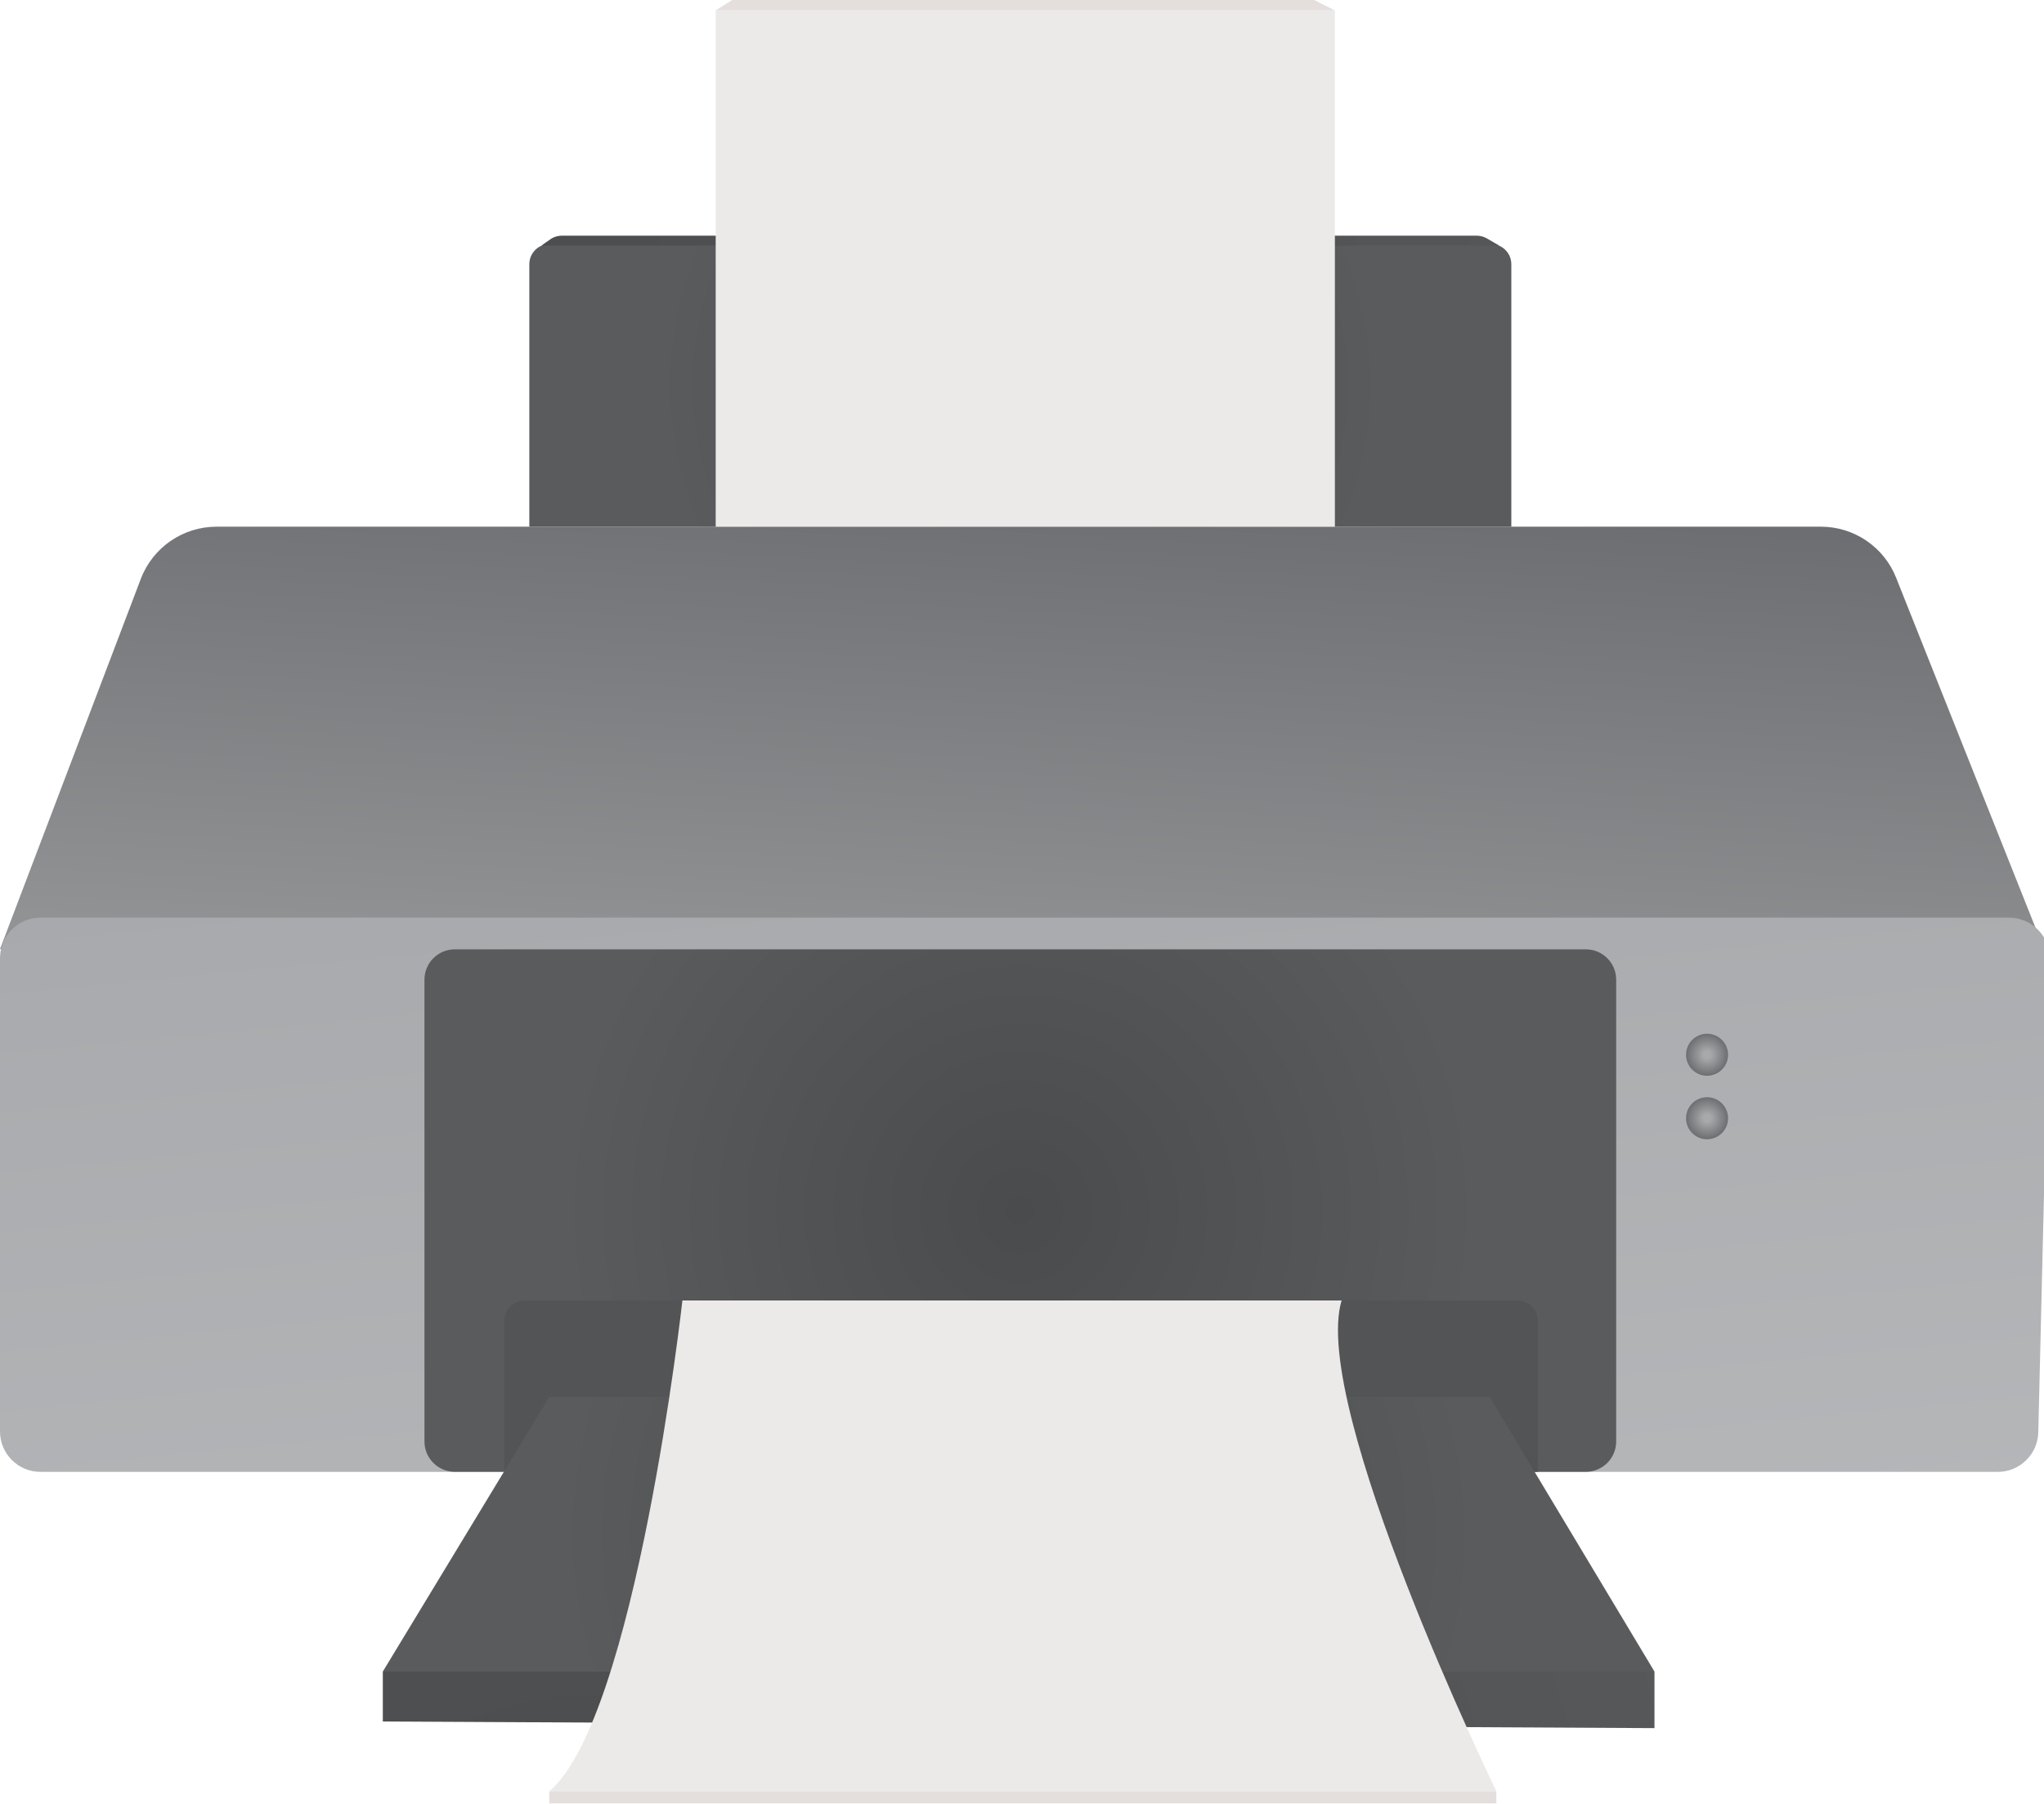
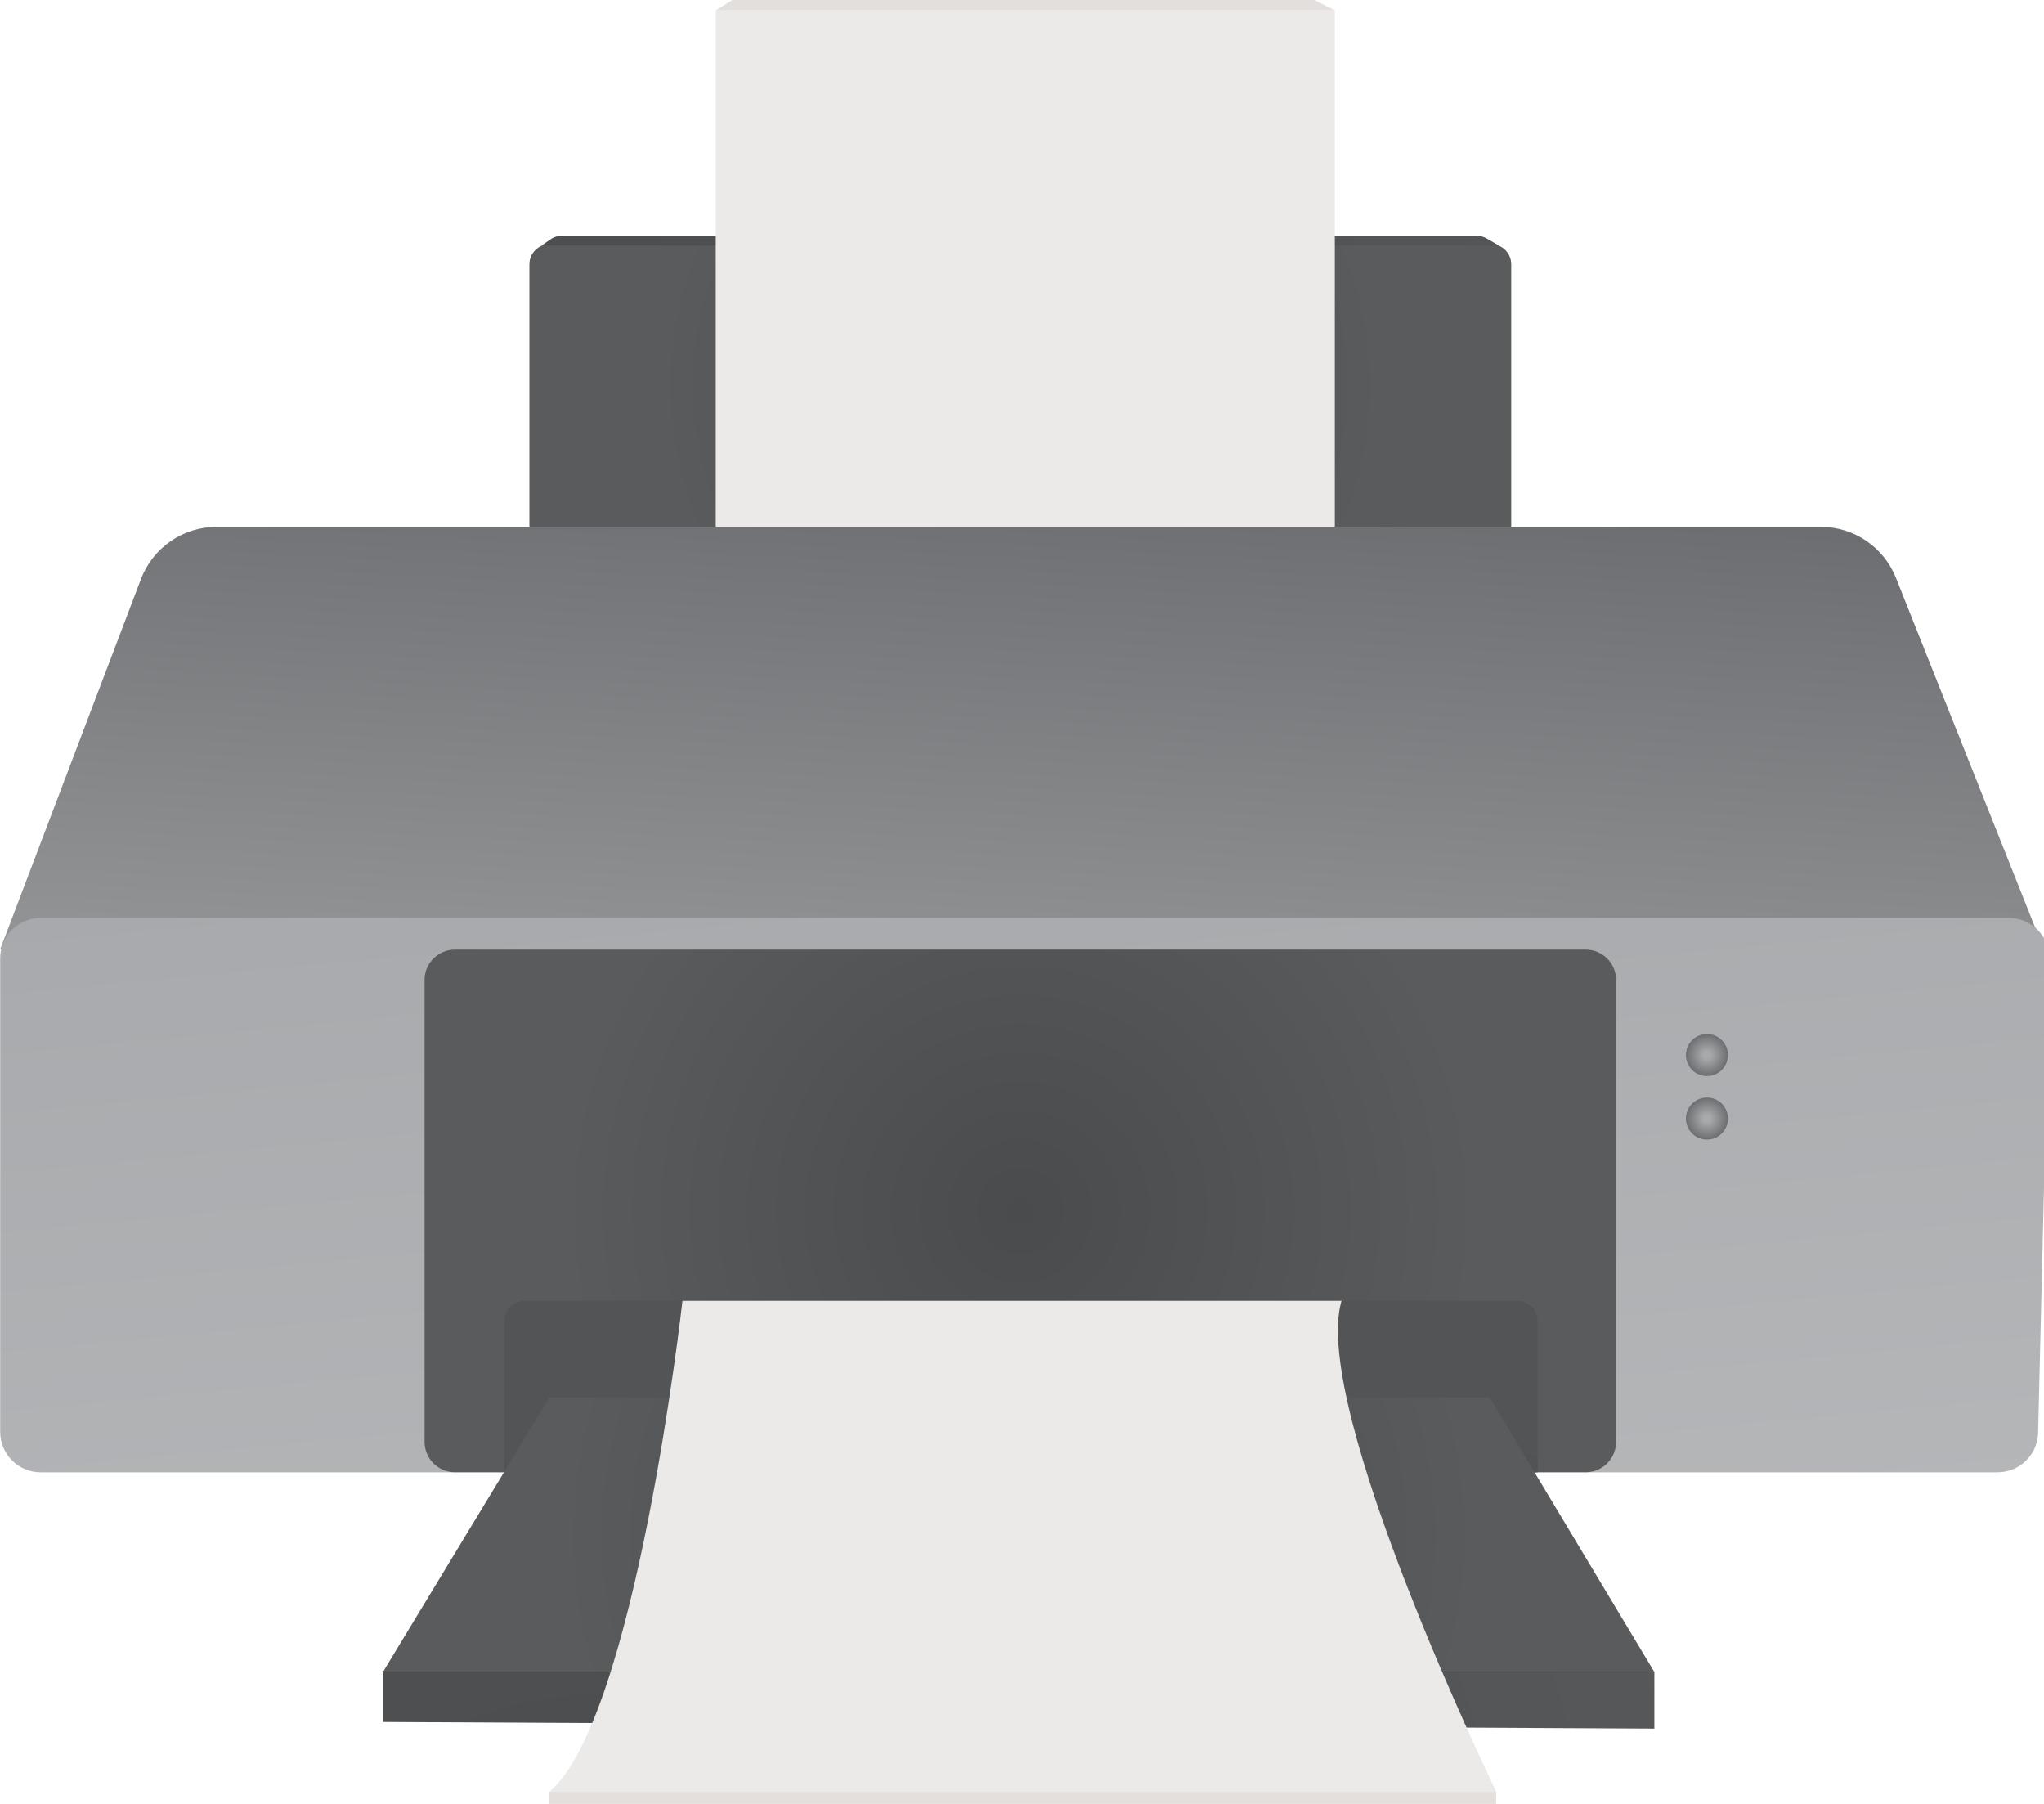
- <svg xmlns="http://www.w3.org/2000/svg" xmlns:xlink="http://www.w3.org/1999/xlink" viewBox="0 0 286.14 252.52">
+ <svg xmlns="http://www.w3.org/2000/svg" xmlns:xlink="http://www.w3.org/1999/xlink" width="170" height="150" viewBox="0 0 286.14 252.52">
  <defs>
    <style>.cls-1{fill:url(#linear-gradient);}.cls-2{fill:url(#linear-gradient-2);}.cls-3{fill:url(#radial-gradient);}.cls-4{fill:url(#radial-gradient-2);}.cls-5{fill:url(#radial-gradient-3);}.cls-6{fill:url(#radial-gradient-4);}.cls-7{fill:#eceae9;}.cls-8{fill:#e4dedd;}.cls-9{fill:url(#radial-gradient-5);}.cls-10{fill:url(#radial-gradient-6);}.cls-11{fill:url(#radial-gradient-7);}.cls-12{fill:url(#radial-gradient-8);}</style>
    <linearGradient id="linear-gradient" x1="133.23" y1="304.85" x2="146.75" y2="68.58" gradientUnits="userSpaceOnUse">
      <stop offset="0" stop-color="#737577" />
      <stop offset="0" stop-color="#6f7173" />
      <stop offset="0" stop-color="#656668" />
      <stop offset="0" stop-color="#525455" />
      <stop offset="0" stop-color="#4a4b4c" />
      <stop offset="0" stop-color="#4e4f50" />
      <stop offset="0" stop-color="#595b5c" />
      <stop offset="0" stop-color="#6d6e70" />
      <stop offset="0" stop-color="#888a8b" />
      <stop offset="0" stop-color="#abadaf" />
      <stop offset="0" stop-color="#babcbe" />
      <stop offset="0.21" stop-color="#b6b8ba" />
      <stop offset="0.45" stop-color="#a9aaad" />
      <stop offset="0.69" stop-color="#939597" />
      <stop offset="0.94" stop-color="#757679" />
      <stop offset="1" stop-color="#6d6e71" />
    </linearGradient>
    <linearGradient id="linear-gradient-2" x1="159.87" y1="338.81" x2="113.74" y2="-143.52" xlink:href="#linear-gradient" />
    <radialGradient id="radial-gradient" cx="142.83" cy="169.51" r="64.41" gradientUnits="userSpaceOnUse">
      <stop offset="0" stop-color="#a7a9ac" />
      <stop offset="0" stop-color="#4a4b4c" />
      <stop offset="1" stop-color="#5a5b5d" />
    </radialGradient>
    <radialGradient id="radial-gradient-2" cx="145.44" cy="411.38" r="411.91" xlink:href="#radial-gradient" />
    <radialGradient id="radial-gradient-3" cx="142.6" cy="214.83" r="64.39" xlink:href="#radial-gradient" />
    <radialGradient id="radial-gradient-4" cx="82.72" cy="280.66" r="198.05" xlink:href="#radial-gradient" />
    <radialGradient id="radial-gradient-5" cx="347.12" cy="126.06" r="2.94" gradientTransform="translate(-13.23 -113.2) rotate(26.97)" gradientUnits="userSpaceOnUse">
      <stop offset="0.17" stop-color="#a7a9ac" />
      <stop offset="0.23" stop-color="#a3a5a7" />
      <stop offset="1" stop-color="#6d6e71" />
    </radialGradient>
    <radialGradient id="radial-gradient-6" cx="343.1" cy="118.14" r="2.94" xlink:href="#radial-gradient-5" />
    <radialGradient id="radial-gradient-7" cx="142.83" cy="53.94" r="50.58" xlink:href="#radial-gradient" />
    <radialGradient id="radial-gradient-8" cx="35.98" cy="34.71" r="258.81" xlink:href="#radial-gradient" />
  </defs>
  <g id="Layer_36" data-name="Layer 36">
    <path class="cls-1" d="M30.31,73.75h224.6a11.32,11.32,0,0,1,10.53,7.15l20.7,52H0L19.71,81.06A11.34,11.34,0,0,1,30.31,73.75Z" />
    <g id="Layer_37" data-name="Layer 37">
      <path class="cls-2" d="M0,134.16v66.27a5.67,5.67,0,0,0,5.67,5.67h274a5.68,5.68,0,0,0,5.67-5.54l1.59-66.27a5.68,5.68,0,0,0-5.67-5.8H5.67A5.67,5.67,0,0,0,0,134.16Z" />
    </g>
    <rect class="cls-3" x="59.42" y="132.93" width="166.83" height="73.16" rx="4.25" />
    <path class="cls-4" d="M70.6,206.1V184.93a2.84,2.84,0,0,1,2.84-2.83h139a2.83,2.83,0,0,1,2.83,2.83V206.1Z" />
    <polygon class="cls-5" points="76.89 195.61 208.54 195.61 231.61 234.06 53.59 234.06 76.89 195.61" />
    <g id="Layer_39" data-name="Layer 39">
      <polygon class="cls-6" points="53.59 234.06 53.59 241.05 231.61 241.98 231.61 234.06 53.59 234.06" />
    </g>
    <path class="cls-7" d="M187.81,182.1H95.53S89,240.58,76.89,250.83H209.48S183.38,197,187.81,182.1Z" />
    <polyline class="cls-8" points="76.89 250.83 76.89 252.52 209.47 252.52 209.47 250.83" />
  </g>
  <g id="Layer_40" data-name="Layer 40">
    <circle class="cls-9" cx="238.97" cy="156.58" r="2.94" />
    <circle class="cls-10" cx="238.97" cy="147.69" r="2.94" />
  </g>
  <g id="Layer_41" data-name="Layer 41">
    <path class="cls-11" d="M74.1,73.75V37a2.83,2.83,0,0,1,2.83-2.83H208.74A2.83,2.83,0,0,1,211.57,37V73.75" />
    <path class="cls-12" d="M75.79,34.38l1.44-1A2.9,2.9,0,0,1,78.79,33H206.72a2.88,2.88,0,0,1,1.44.39l1.72,1" />
    <rect class="cls-7" x="100.19" y="1.45" width="86.68" height="72.3" />
    <polyline class="cls-8" points="100.19 1.45 102.52 0 183.96 0 186.87 1.45" />
  </g>
</svg>
